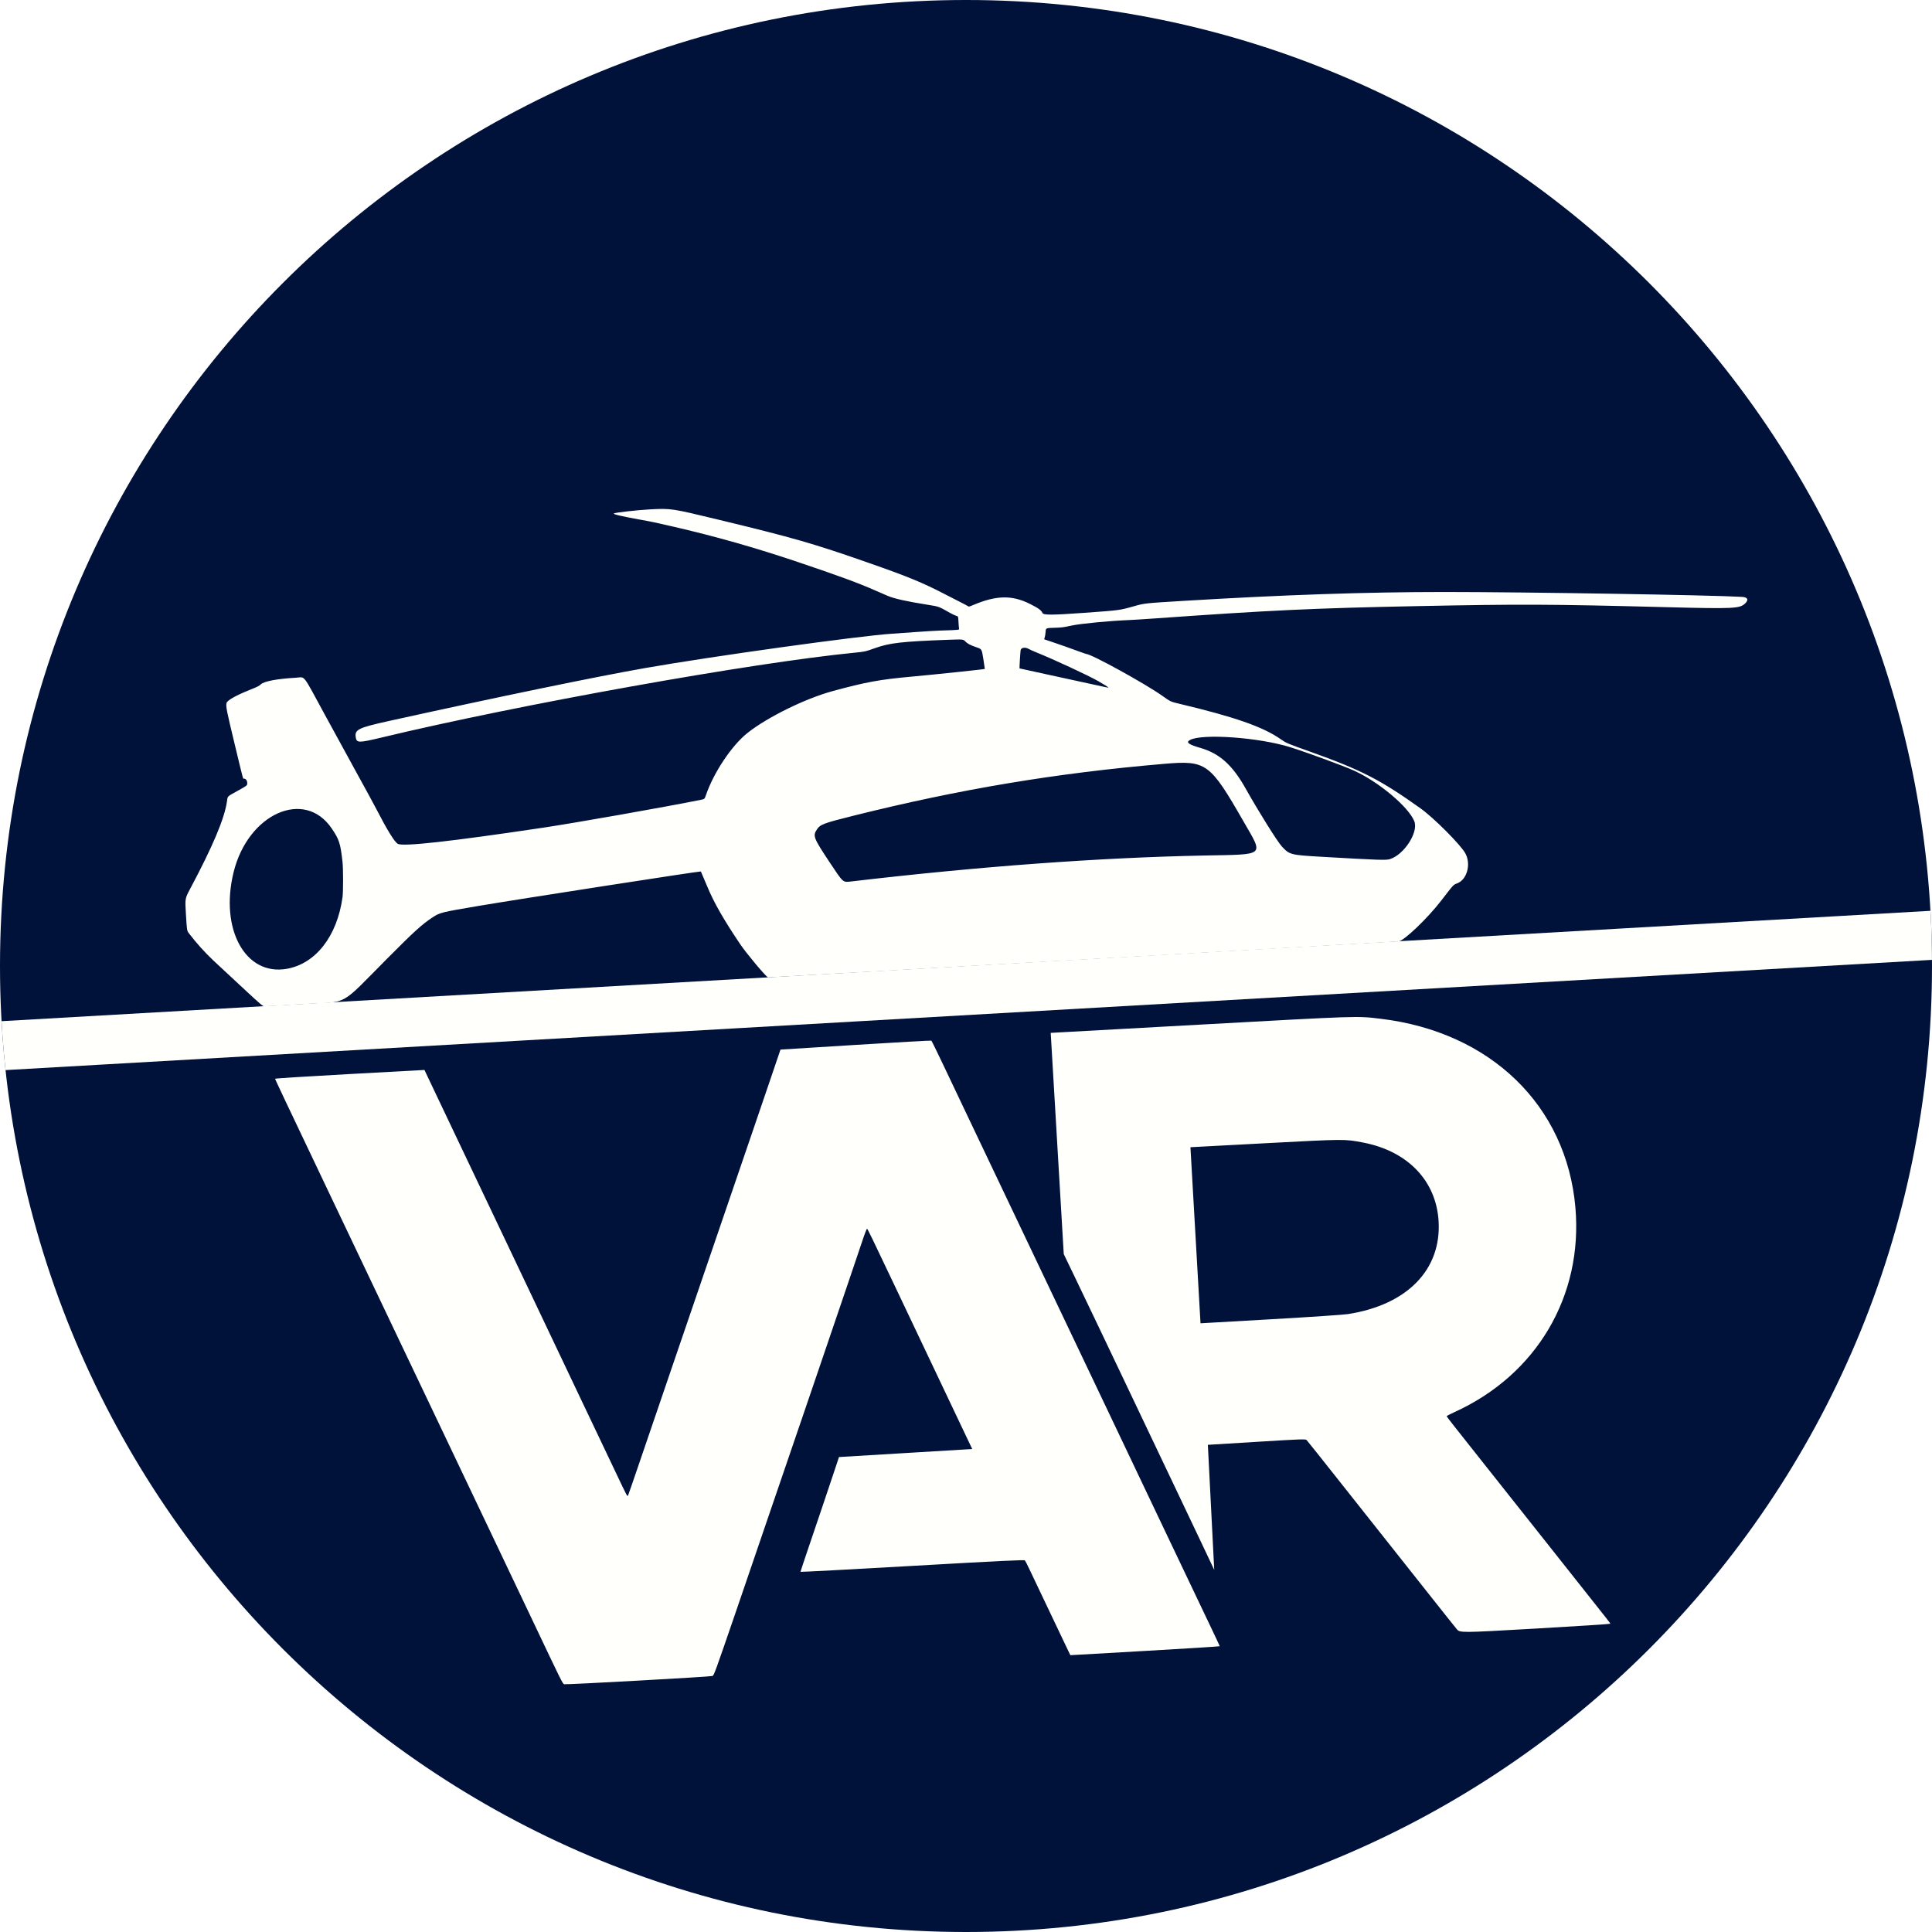
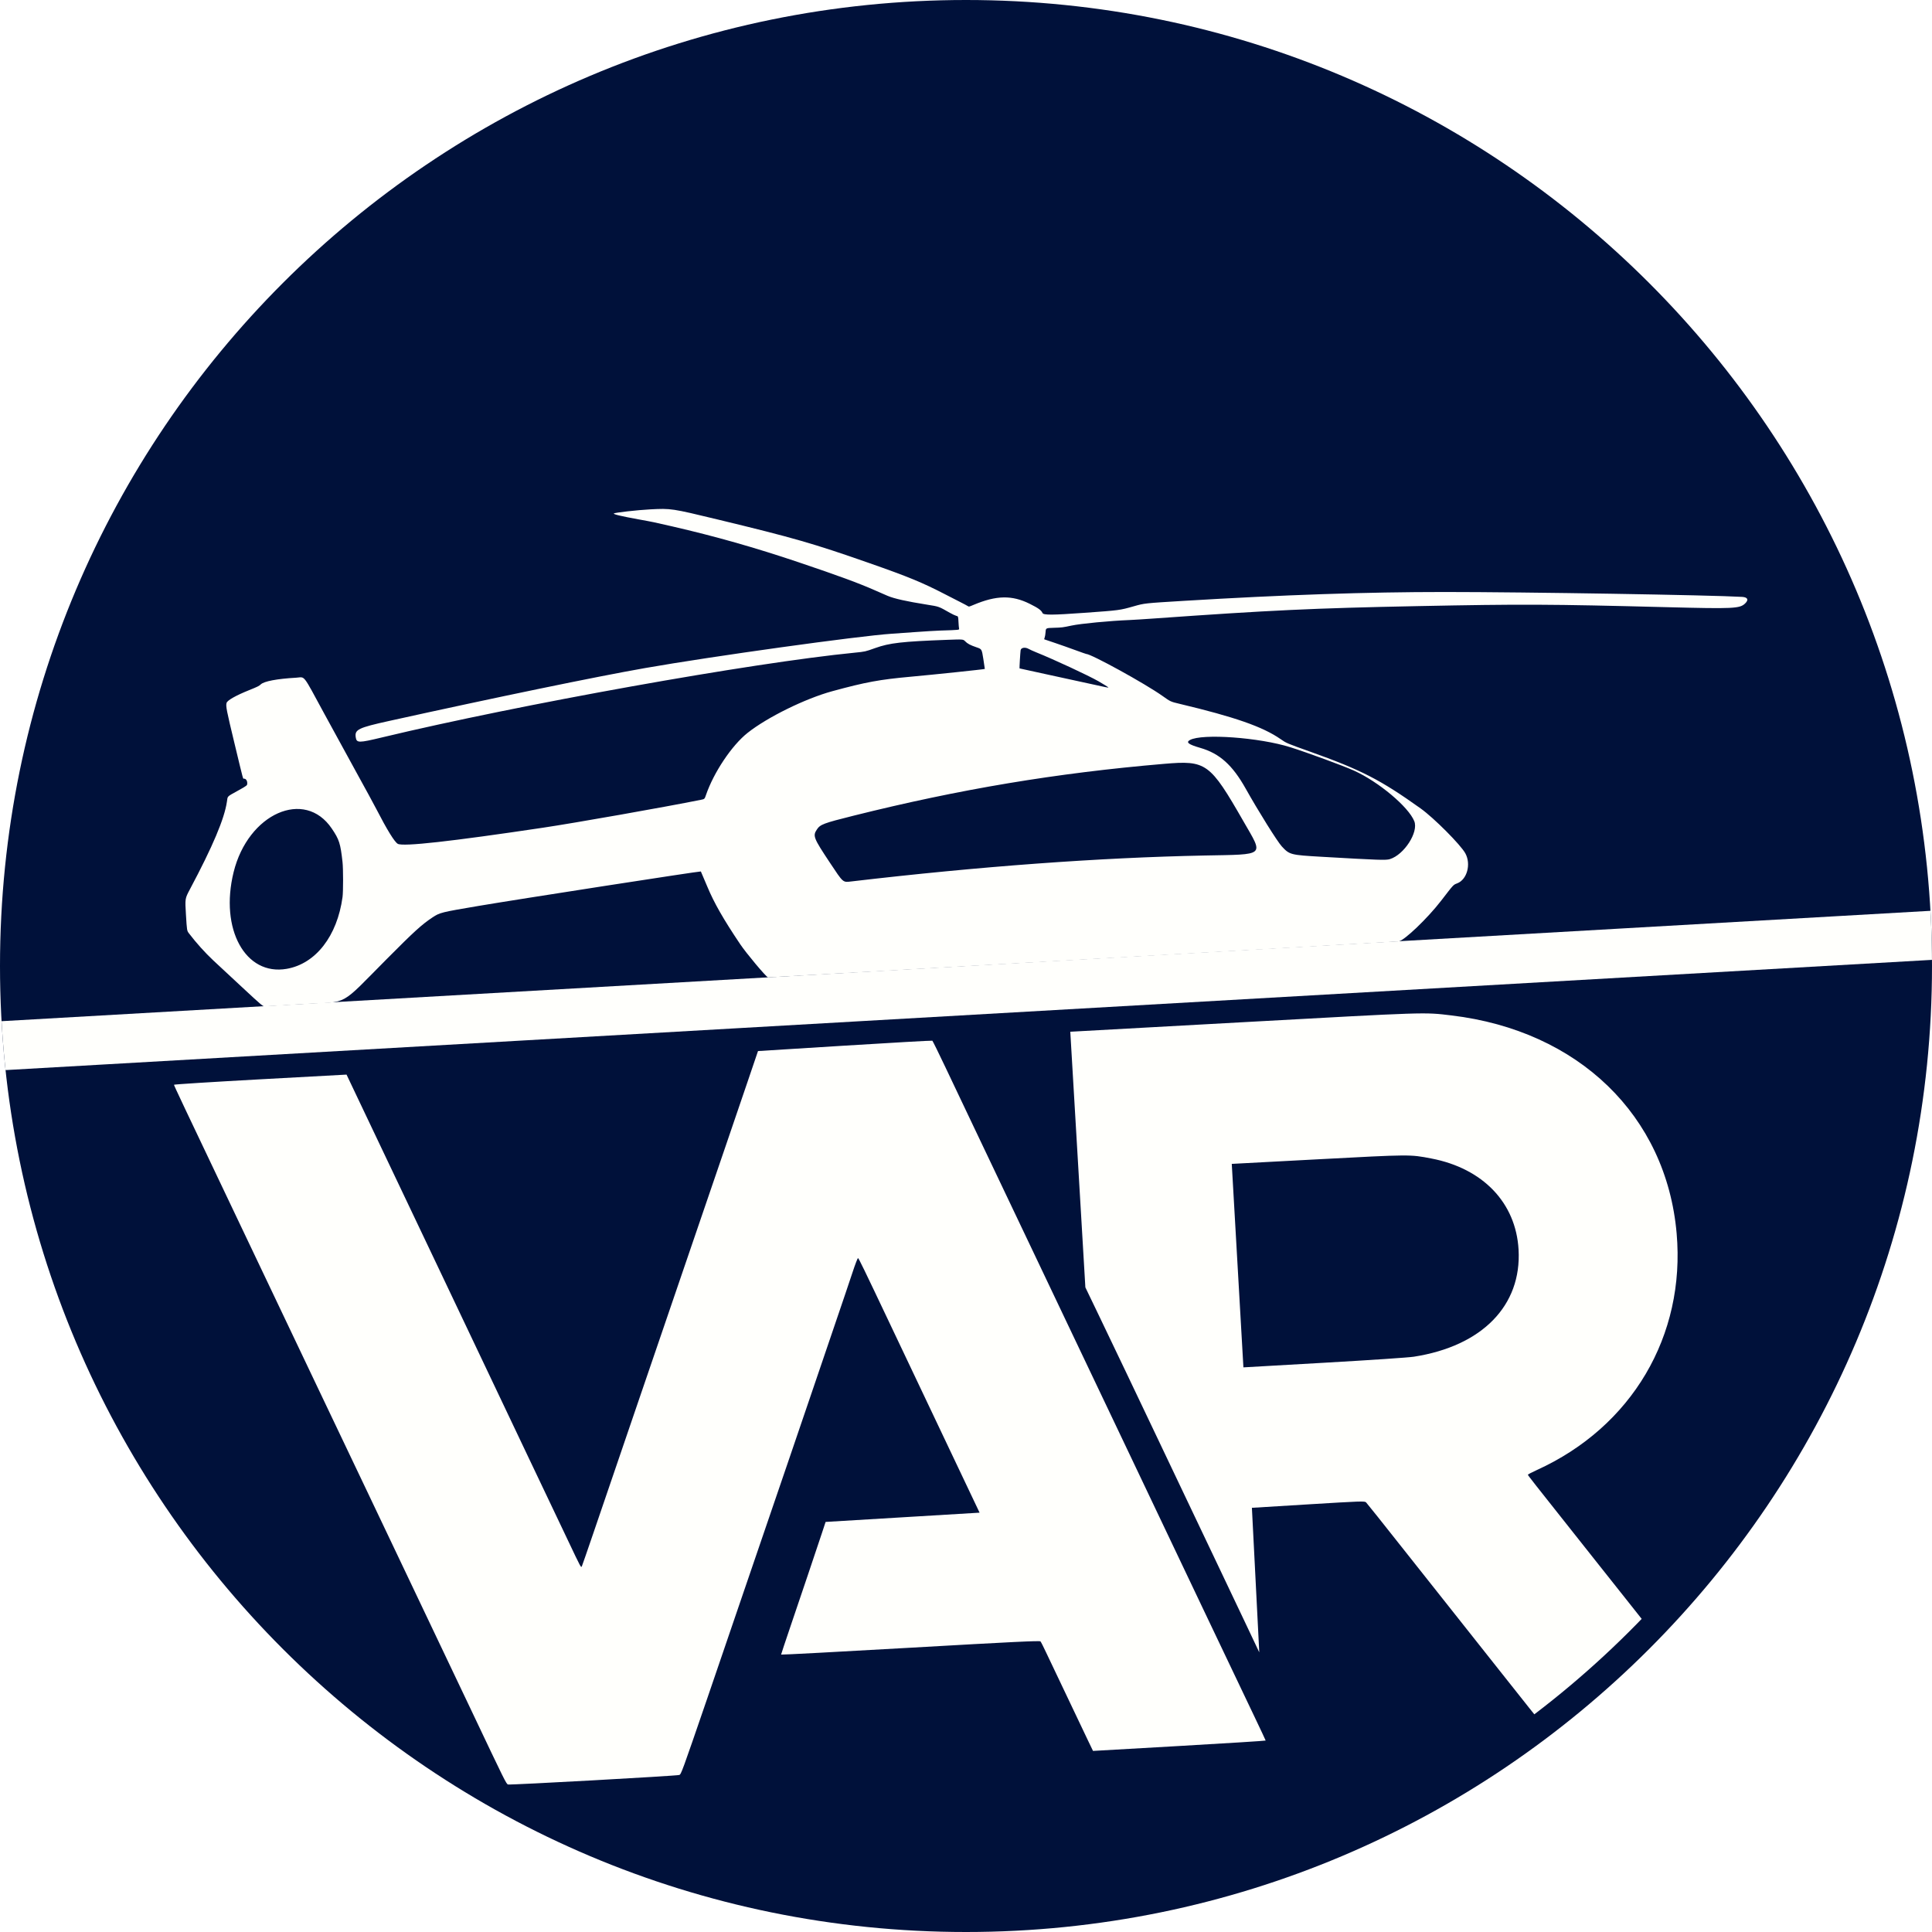
<svg xmlns="http://www.w3.org/2000/svg" viewBox="0 0 512 512" width="512" height="512">
  <defs>
    <clipPath id="mn">
      <circle cx="256" cy="256" r="256" />
    </clipPath>
  </defs>
  <g clip-path="url(#mn)">
    <circle cx="256" cy="256" r="256" fill="#00113A" />
    <g fill="#FFFFFC" transform="translate(49.00,134.89) scale(0.414)">
      <path d="M35.7 305.27C27.86 297.99 20 290.67 18.23 289.02C12.94 284.07 7.26 277.76 2.59 271.63C1.3 269.94 1.3 269.94 0.67 259.67C0.04 249.4 0.04 249.4 3.21 243.43C17.85 215.93 25.31 198.26 26.9 187.33C27.45 183.58 26.65 184.36 34.25 180.13C39.92 176.97 39.91 176.98 39.91 175.49C39.91 173.85 39.02 172.61 37.83 172.6C37.11 172.6 37.81 175.22 31.69 149.81C26.64 128.87 26.11 126.2 26.67 124.15C27.12 122.49 32.62 119.37 41.13 115.95C46.53 113.78 47.49 113.3 48.58 112.26C50.67 110.26 58.97 108.69 71.24 107.99C77.19 107.64 74.98 104.81 89.29 131.15C96.15 143.79 105.73 161.29 110.57 170.04C115.41 178.79 120.75 188.62 122.44 191.88C129.48 205.52 134.23 213.21 136.29 214.34C139.72 216.22 170.18 212.83 229.23 204.01C250.02 200.91 306.75 190.88 330.23 186.17C332.66 185.68 332.66 185.68 333.54 183.12C338.5 168.63 350.1 151.3 360.17 143.32C372.8 133.3 397.13 121.34 414.41 116.63C435.84 110.79 444.66 109.17 464.81 107.34C479.81 105.98 511.76 102.62 512.05 102.38C512.08 102.36 511.65 99.49 511.1 96.01C510.1 89.68 510.1 89.68 506.87 88.58C502.65 87.13 501 86.26 499.45 84.67C498.18 83.37 498.18 83.37 487.88 83.75C459.05 84.82 451.08 85.73 441.9 89.01C435.4 91.33 435.45 91.31 428.8 91.97C362.81 98.45 214.12 125.11 126.21 146.21C111.13 149.83 109.91 149.82 109.35 146.09C108.62 141.18 110.96 140.04 130.7 135.68C199.78 120.43 262.82 107.4 294.63 101.81C336.98 94.36 431.41 81.22 452.54 79.84C455.13 79.67 462.05 79.18 467.91 78.75C473.77 78.33 480.74 77.91 483.41 77.82C496.02 77.41 495.76 77.44 495.55 76.49C495.44 76.03 495.28 74.08 495.18 72.17C495.01 68.69 495.01 68.69 493.75 68.38C493.06 68.2 491.24 67.34 489.71 66.47C482.4 62.32 482.87 62.48 475.05 61.23C461.69 59.09 454.17 57.41 449.82 55.59C448.42 55 444.91 53.47 442.02 52.19C431.61 47.57 418.28 42.66 392.8 34.08C364.87 24.67 339.59 17.5 311.76 11.09C299.95 8.37 299.99 8.38 290.21 6.6C279.38 4.63 274.04 3.36 274.55 2.87C275.14 2.3 289.73 0.65 297.88 0.23C311.16 -0.46 311.55 -0.4 341.15 6.74C389.7 18.46 402.15 22.04 437.97 34.58C462.99 43.33 472.02 47.05 486.52 54.55C489.7 56.2 494.13 58.47 496.36 59.59C498.58 60.72 500.74 61.86 501.14 62.13C501.87 62.62 501.89 62.62 504.82 61.38C519.4 55.23 529.43 55.03 540.79 60.69C546.35 63.46 548.17 64.78 548.98 66.6C549.58 67.97 555.31 67.94 575.92 66.45C598.39 64.83 598.39 64.83 607.34 62.29C614.29 60.32 614.14 60.33 639.56 58.79C703.41 54.93 756.26 53.13 806.36 53.13C858.12 53.13 977.54 55.09 996.82 56.26C1000.43 56.48 1001.17 58.14 998.71 60.49C995.29 63.76 991.43 63.94 948.73 62.85C873.08 60.91 856.08 60.83 788.97 62.17C722.22 63.5 694.67 64.8 620.01 70.11C613.86 70.55 607 70.98 604.77 71.07C591.89 71.59 573.5 73.35 567.47 74.64C561.97 75.82 561.32 75.9 556.36 76.04C551.11 76.19 551.11 76.19 550.94 78.75C550.84 80.16 550.57 81.77 550.34 82.33C550.01 83.11 549.99 83.38 550.24 83.47C550.42 83.53 553.42 84.55 556.9 85.72C560.39 86.9 566.25 88.96 569.93 90.32C573.61 91.67 576.74 92.77 576.89 92.77C580.14 92.77 614.7 111.79 625.81 119.69C630.93 123.34 630.93 123.34 636.87 124.75C672.02 133.12 689.95 139.38 701.29 147.24C705.18 149.93 705.18 149.93 720.24 155.31C752.95 166.98 765.35 173.35 790.99 191.66C799.5 197.73 816.67 214.97 819.64 220.42C823.42 227.36 820.75 237.21 814.42 239.63C811.9 240.59 812.26 240.2 804.25 250.61C795.46 262.02 780.6 276.24 776.87 276.82C775.66 277 373.53 299.94 373.25 299.84C371.87 299.33 359.32 284.34 355.46 278.59C344.66 262.51 338.75 252.16 334.39 241.69C332.21 236.45 330.36 232.1 330.28 232.02C329.97 231.71 213.68 249.73 187.97 254.08C164.08 258.12 163.13 258.35 158.5 261.43C151.54 266.06 146.73 270.44 129.11 288.18C98.73 318.77 105.03 315.29 77.25 316.85C63.91 317.61 52.31 318.29 51.48 318.37C49.96 318.52 49.96 318.52 35.7 305.27ZM65.16 294.35C83.73 291.12 97.51 273.39 100.91 248.38C101.38 244.97 101.37 230.17 100.9 226C99.56 213.99 98.8 211.61 94.02 204.55C76.64 178.83 40.43 194.92 31.18 232.47C22.2 268.91 38.7 298.96 65.16 294.35ZM426.51 238.42C508.82 228.76 585.47 223.14 652.64 221.81C692.24 221.03 690.56 222.48 677.71 200.11C656.08 162.43 653.86 160.82 626.75 163.14C557.73 169.02 495.94 179.34 427.86 196.36C408.78 201.13 406.7 201.91 404.56 205.13C401.84 209.25 402.31 210.47 412.79 226.27C421.54 239.45 421.09 239.05 426.51 238.42ZM771.34 224.12C780.47 221.3 789.76 206.88 786.96 199.86C783.31 190.7 764.16 174.62 748.38 167.48C741.64 164.43 718.63 155.97 707.64 152.51C687.74 146.23 651.12 143.59 643.34 147.88C640.63 149.37 642.43 150.74 649.96 152.91C662.3 156.47 670.56 163.87 679.03 178.98C687.23 193.6 699.29 212.89 702.16 215.99C707.1 221.32 707.66 221.47 727.59 222.62C764.71 224.76 768.81 224.9 771.34 224.12ZM591.15 114.24C591.15 114.08 588 112.11 584.82 110.28C578.3 106.55 556.35 96.34 545.07 91.8C543.08 91 540.82 89.97 540.03 89.52C537.82 88.26 535.19 88.74 534.96 90.44C534.72 92.22 534.14 101.92 534.27 102.04C534.33 102.09 541.55 103.67 550.3 105.55C559.05 107.43 571.61 110.17 578.21 111.63C589.8 114.19 591.15 114.47 591.15 114.24Z" fill-rule="evenodd" />
    </g>
    <g transform="translate(256,256) rotate(-3.275)">
      <rect x="-614.4" y="0" width="1228.8" height="13" fill="#FFFFFC" />
    </g>
    <g transform="rotate(-3.275 256 256)">
      <defs>
        <clipPath id="wc5">
          <circle cx="256" cy="256" r="249.00" />
        </clipPath>
      </defs>
      <g clip-path="url(#wc5)">
-         <g fill="#FFFFFC" transform="translate(71.50,275.00) scale(0.34501)">
+         <g fill="#FFFFFC" transform="translate(44.65,275.00) scale(0.39871)">
          <path d="M195.1 478.09C193.93 477.63 193.3 476.14 173.69 427.85C169.31 417.07 161.96 399.04 157.36 387.77C144.85 357.16 130.53 321.99 124.7 307.6C121.86 300.58 116.25 286.82 112.24 277.02C99.77 246.52 89.4 221.12 84.01 207.84C76.29 188.85 63.1 156.48 36.82 92.04C5.35 14.87 0 1.67 0 1.08C0 0.81 25.85 0.66 57.45 0.74L114.9 0.89L119.73 12.77C122.38 19.3 128.74 34.93 133.87 47.51C145.14 75.16 159.52 110.48 170.14 136.58C174.45 147.19 182.06 165.9 187.05 178.15C196.26 200.76 206.8 226.67 220.74 260.99C224.99 271.44 230.49 284.93 232.96 290.97C235.43 297.02 240.44 309.31 244.09 318.29C251.9 337.51 251.75 337.2 252.42 336.01C252.69 335.53 256.69 325.8 261.33 314.39C269.84 293.41 277.55 274.47 295.12 231.29C300.44 218.23 308.05 199.52 312.04 189.73C318.74 173.26 325.93 155.59 346.48 105.11C350.8 94.49 358.42 75.79 363.41 63.54C368.4 51.29 376.16 32.19 380.66 21.08L388.83 0.89L446.64 0.59C478.44 0.43 504.66 0.45 504.91 0.64C505.16 0.82 508.67 9.11 512.7 19.04C516.73 28.98 524.11 47.13 529.11 59.38C541.84 90.6 555.55 124.24 565.9 149.64C570.75 161.56 578.1 179.6 582.23 189.73C586.36 199.85 593.99 218.56 599.17 231.29C604.36 244.03 612.91 265.01 618.18 277.91C633.59 315.68 644.01 341.24 650.83 358.08C654.35 366.73 659.95 380.49 663.29 388.66C666.63 396.82 673.22 412.99 677.95 424.58C682.68 436.18 689.46 452.8 693.03 461.52C696.6 470.24 699.52 477.52 699.52 477.7C699.52 477.88 673.66 478.03 642.04 478.03L584.56 478.03L581.68 471.05C577.2 460.19 560.23 418.53 557.18 410.93C555.68 407.17 554.19 403.76 553.87 403.36C553.42 402.77 535.39 402.61 467.27 402.61C419.95 402.61 381.24 402.46 381.24 402.26C381.24 402.07 384.56 393.72 388.61 383.71C396.8 363.5 408.21 335.11 412.82 323.49L415.81 315.92L467.08 315.77L518.34 315.62L513.87 304.63C511.41 298.59 505.44 283.89 500.59 271.97C495.75 260.05 487.88 240.68 483.1 228.92C478.32 217.16 470.83 198.72 466.45 187.95C450.59 148.87 447.82 142.25 447.34 142.09C447.07 142 445.2 146.13 443.18 151.28C441.16 156.42 434.67 172.52 428.75 187.05C422.83 201.59 414.81 221.36 410.93 231C407.04 240.63 399.56 259.07 394.3 271.97C376.24 316.27 366.82 339.41 358.64 359.56C345.14 392.83 338.8 408.42 330.37 429.04C311.03 476.38 310.36 477.95 309.1 478.28C307.23 478.79 196.4 478.6 195.1 478.09ZM881.95 474.91C879.81 472 876.03 466.65 856.48 438.84C852.23 432.79 840.49 416.09 830.38 401.72C820.26 387.35 807.21 368.78 801.36 360.45C784.84 336.91 776.14 324.62 775.21 323.48C774.4 322.5 772.01 322.45 736.79 322.59L699.23 322.74L698.93 370.83L698.63 418.92L690.21 398.15C685.57 386.72 677.74 367.49 672.81 355.4C667.87 343.32 660.52 325.28 656.47 315.32C652.42 305.36 644.8 286.65 639.54 273.75C634.28 260.85 625.94 240.41 621.01 228.33C616.08 216.24 608.68 198.2 604.57 188.24L597.09 170.13L596.94 85.03L596.79 -0.07L711.55 0.16C835.48 0.41 832.04 0.32 850.36 3.58C934.1 18.49 989.12 78.21 991.5 156.77C993.56 225.09 954.38 283.51 889.7 308.51C886.35 309.81 883.62 311.05 883.61 311.28C883.61 311.67 888.25 318.33 910.61 350.06C915.44 356.92 922.68 367.21 926.69 372.92C930.71 378.64 938.14 389.19 943.21 396.38C948.28 403.56 955.61 413.98 959.5 419.54C963.39 425.09 972.96 438.72 980.78 449.82C999.57 476.5 1000 477.12 1000 477.61C1000 477.84 973.95 478.03 942.12 478.03C884.24 478.03 884.24 478.03 881.95 474.91ZM812.44 228.62C858.16 224.16 885.99 198.77 885.99 161.52C885.99 130.34 865.44 106.28 831.53 97.74C817.42 94.19 818.24 94.23 756.09 93.98L698.93 93.75L698.93 161.48L698.93 229.22L752.61 229.22C784.27 229.22 808.81 228.97 812.44 228.62Z" fill-rule="evenodd" />
        </g>
      </g>
    </g>
  </g>
</svg>
